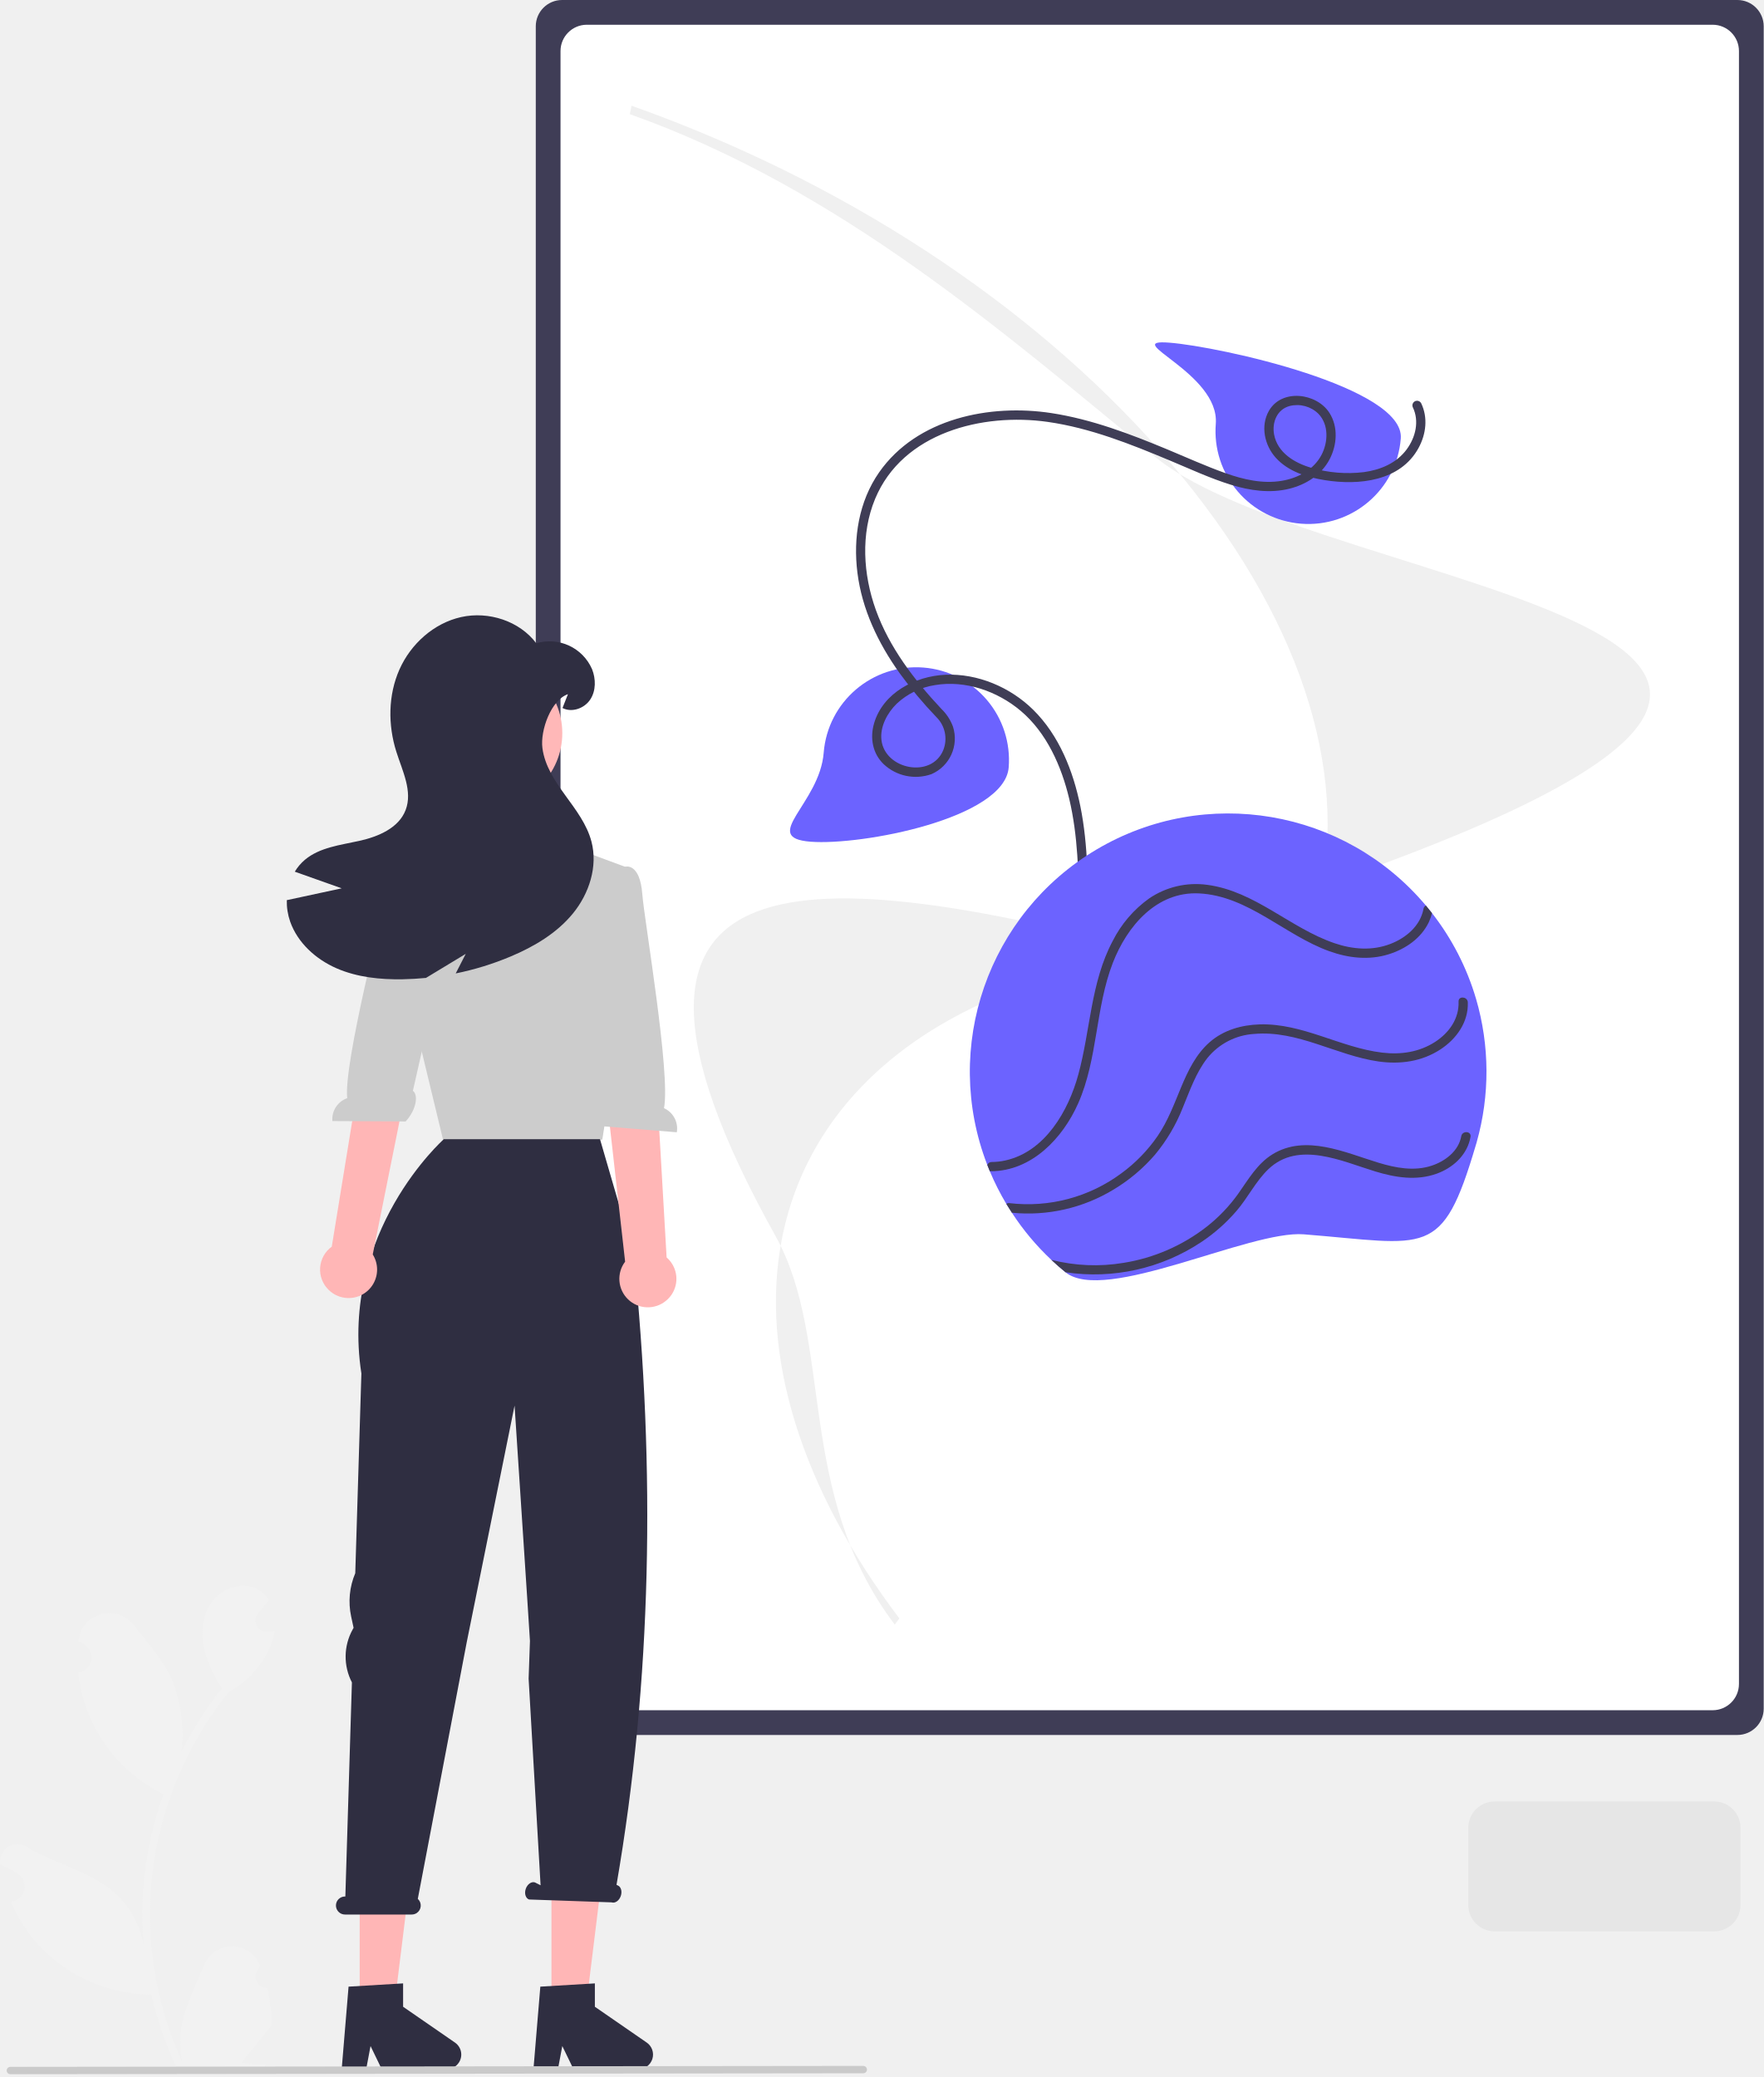
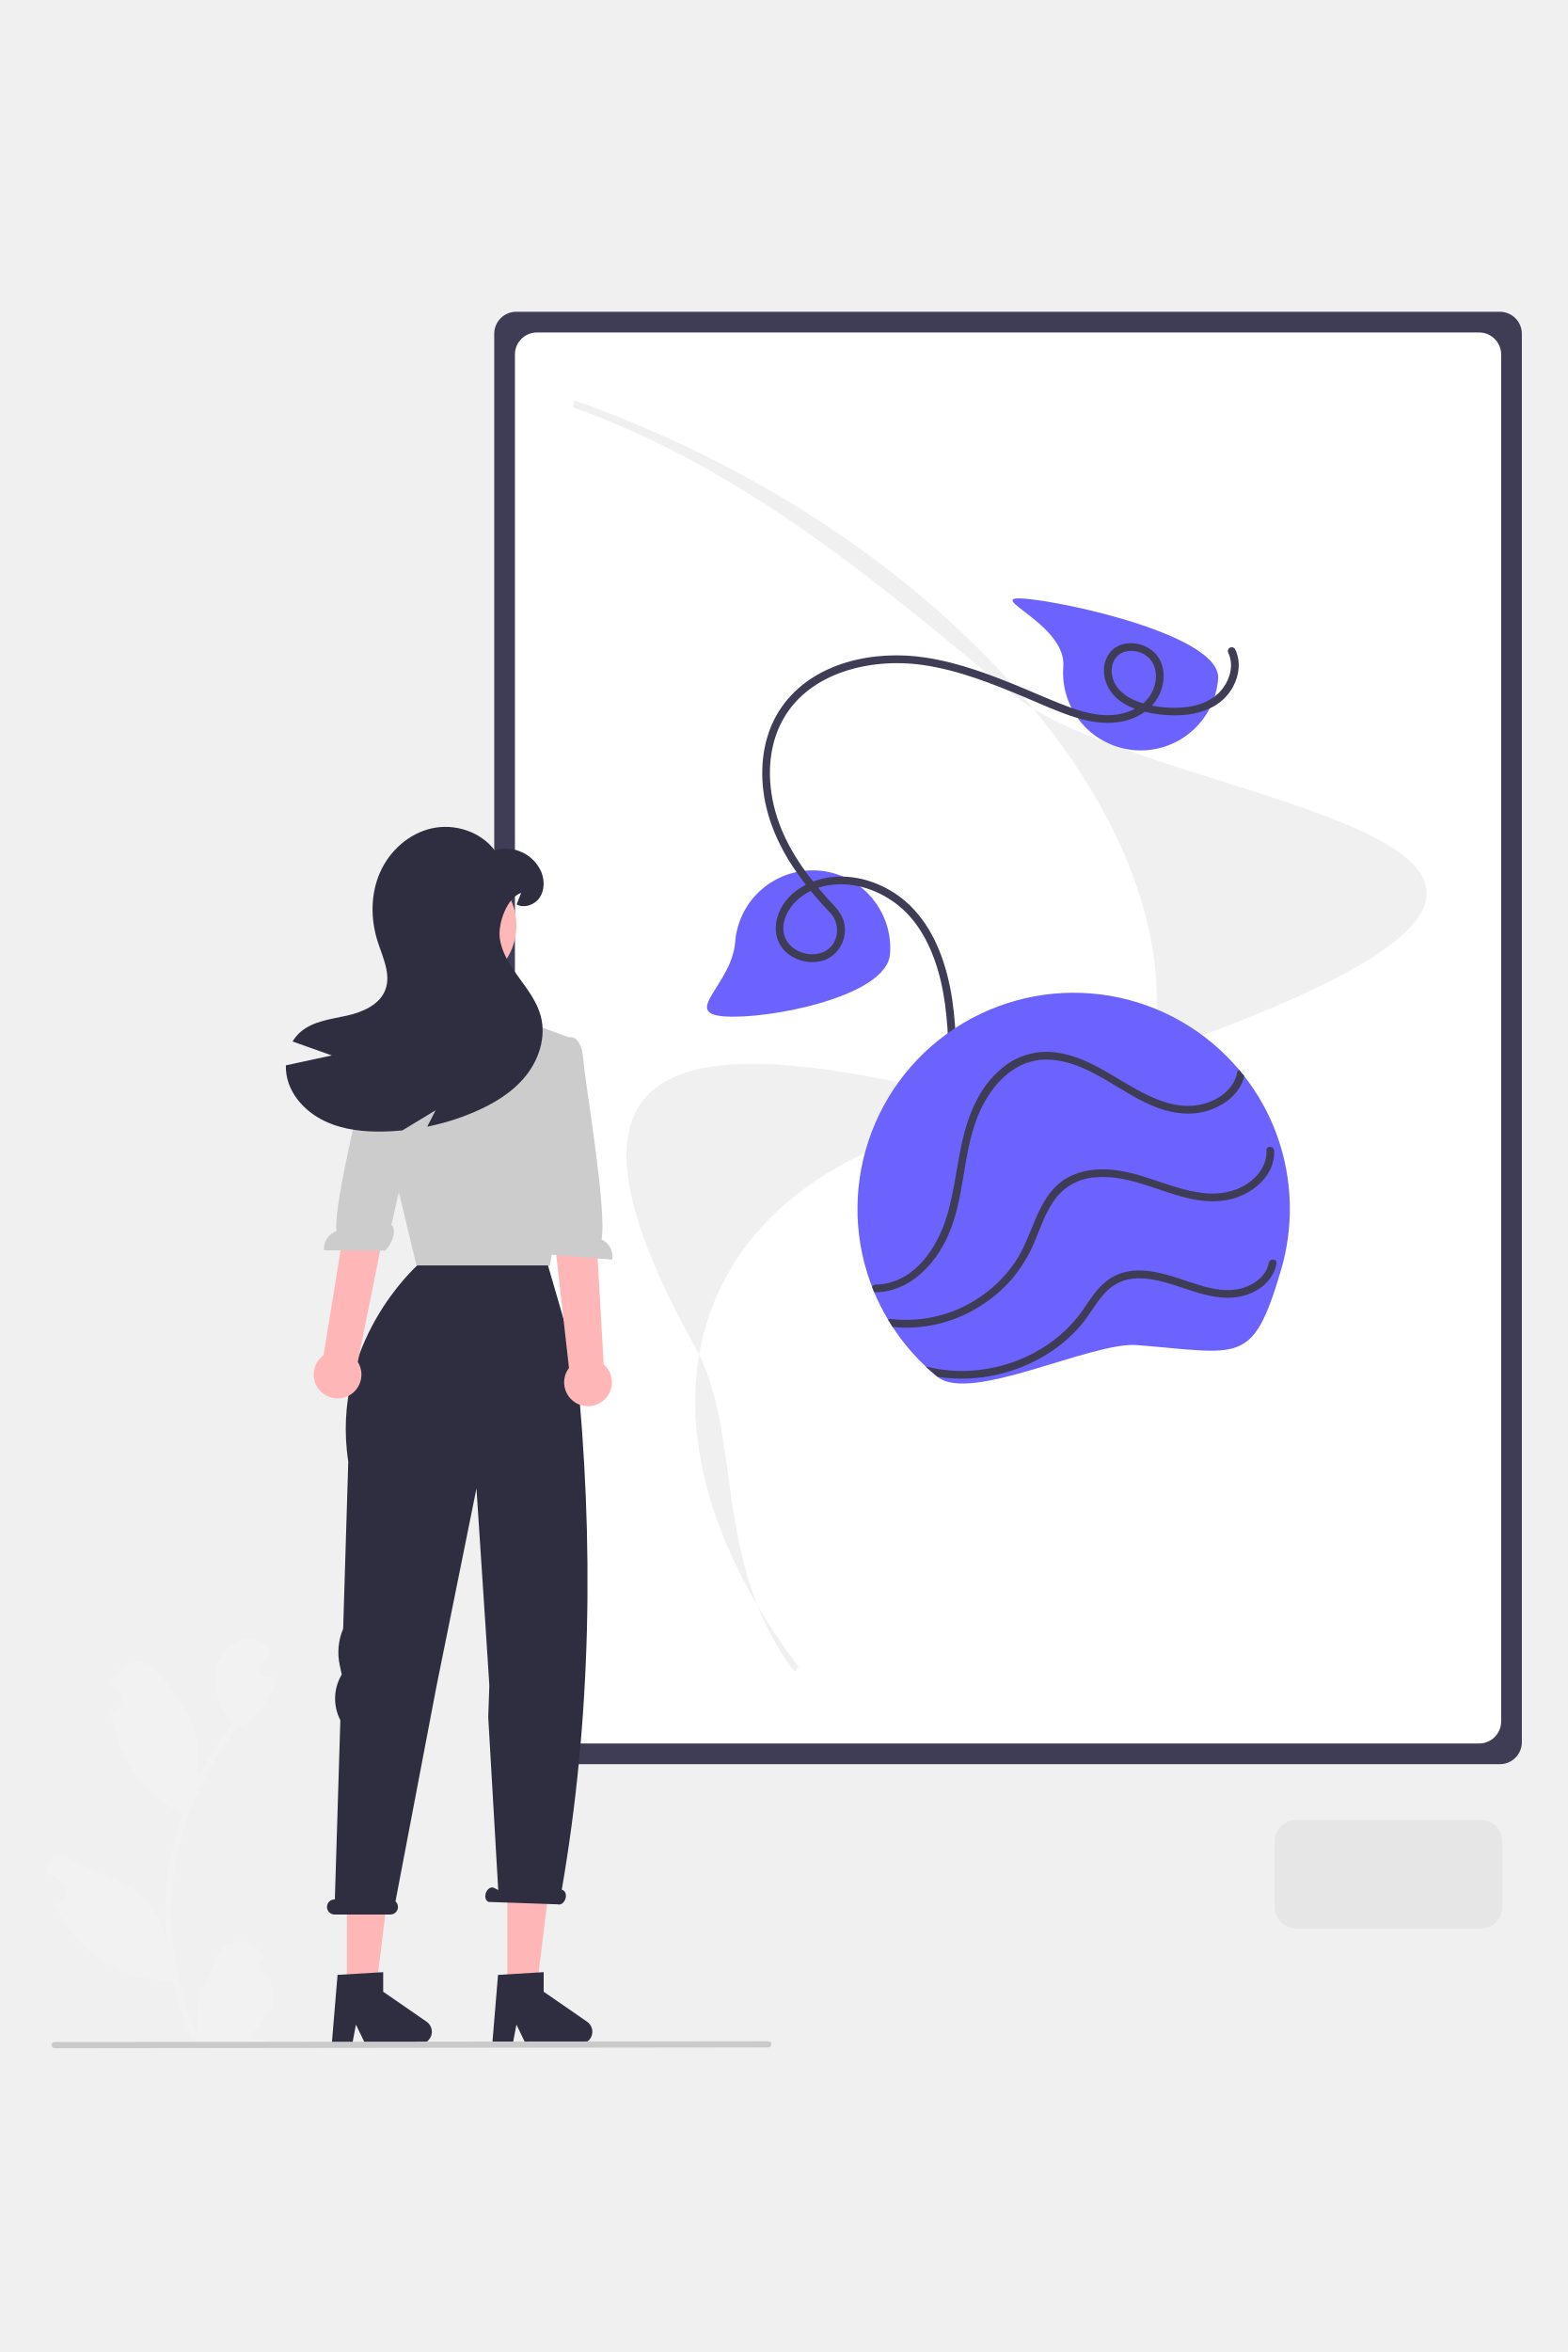
- <svg xmlns="http://www.w3.org/2000/svg" width="360" height="424" fill="none" viewBox="0 0 360 424">
+ <svg xmlns="http://www.w3.org/2000/svg" width="342" height="513" fill="none" viewBox="0 0 342 513">
  <g clip-path="url(#a)">
-     <path fill="#3F3D56" d="M354.634 354.178H114.727a5.375 5.375 0 0 1-5.366-5.366V5.366A5.37 5.37 0 0 1 114.727 0h239.907A5.372 5.372 0 0 1 360 5.366v343.446a5.374 5.374 0 0 1-5.366 5.366Z" />
-     <path fill="#fff" d="M349.583 349.127H119.778a5.37 5.37 0 0 1-5.367-5.366V10.417a5.375 5.375 0 0 1 5.367-5.366h229.805a5.372 5.372 0 0 1 5.366 5.366v333.344a5.37 5.37 0 0 1-5.366 5.366Z" />
-     <path fill="#F0F0F0" d="M182.638 331.649c-20.443-26.986-12.336-57.786-24.313-79.273-45.902-82.35 10.62-74.763 74.524-58.749l.153 1.777c-40.673 6.276-67.421 27.209-73.388 57.43-4.636 23.486 3.872 51.024 23.959 77.541l-.935 1.274Z" />
-     <path fill="#F0F0F0" d="m227.543 231.216-.427-1.693c22.819-10.346 20.858-41.16 41.274-48.197 155.519-53.602 2.005-59.647-32.526-88-30.878-25.355-64.531-54.834-107.299-70.016l.341-1.729c42.955 15.25 81.247 40.244 107.819 70.38 26.707 30.287 38.41 62.186 32.954 89.823-4.303 21.793-18.873 38.886-42.136 49.432Z" />
-     <path fill="#6C63FF" d="M165.428 171.826c-10.428-.824 1.877-7.725 2.7-18.153a18.945 18.945 0 0 1 20.374-17.398 18.954 18.954 0 0 1 12.917 6.588 18.946 18.946 0 0 1 4.472 13.793c-.824 10.428-30.036 15.993-40.463 15.17Zm100.123-64.92a18.961 18.961 0 0 1-7.112-2.008 18.955 18.955 0 0 1-9.411-11.026 18.936 18.936 0 0 1-.866-7.34c.823-10.427-19.885-17.403-9.457-16.579 10.428.824 48.043 9.135 47.219 19.563a18.939 18.939 0 0 1-20.373 17.39Z" />
-     <path fill="#3F3D56" d="M288.375 83.135c1.374 2.851.564 6.145-1.251 8.606-2.064 2.8-5.348 4.18-8.716 4.636a26.826 26.826 0 0 1-10.777-.887c-3.371-.974-6.87-3.06-7.566-6.785-.463-2.483.596-5.133 3.175-5.822a6.208 6.208 0 0 1 5.879 1.595c2.141 2.229 1.978 5.806.617 8.394-1.601 3.045-4.803 4.725-8.096 5.28-3.915.659-7.848-.262-11.531-1.572-4.003-1.424-7.886-3.197-11.808-4.826-7.648-3.176-15.461-6.16-23.686-7.425-12.565-1.932-27.476 1.077-35.168 12.092-4.152 5.947-5.328 13.404-4.434 20.499.942 7.481 4.225 14.356 8.572 20.445a86.837 86.837 0 0 0 7.523 9.002 6.205 6.205 0 0 1 1.431 6.754c-2.383 5.855-11.91 3.989-12.62-2.046-.322-2.742 1.208-5.566 3.119-7.426a14.704 14.704 0 0 1 7.84-3.798c6.182-1.032 12.717 1.26 17.442 5.241 5.338 4.498 8.344 11.333 9.927 17.987 1.802 7.575 1.894 15.367 2.065 23.11.176 7.925.477 15.943 2.75 23.591a58.283 58.283 0 0 0 8.447 17.189 60.896 60.896 0 0 0 30.354 22.495 55.8 55.8 0 0 0 9.081 2.127c1.207.179 1.351-1.71.15-1.888-13.431-1.991-25.783-9.264-34.625-19.485a57.745 57.745 0 0 1-10.346-17.247c-2.884-7.6-3.615-15.673-3.85-23.739-.241-8.238-.11-16.551-1.759-24.666-1.458-7.174-4.318-14.438-9.615-19.666-4.67-4.608-11.351-7.46-17.955-7.154-6.144.285-12.713 3.669-14.539 9.937-.857 2.942-.312 6.1 1.934 8.285a9.555 9.555 0 0 0 9.781 2.067 7.926 7.926 0 0 0 4.399-9.694 9.633 9.633 0 0 0-2.375-3.633c-5.542-5.919-10.629-12.544-13.389-20.251-2.574-7.189-3.102-15.459-.133-22.613 5.62-13.542 21.933-17.611 35.221-15.719 8.696 1.24 16.93 4.531 24.985 7.9 4.114 1.719 8.201 3.63 12.467 4.946 3.819 1.179 7.918 1.771 11.853.804 3.434-.843 6.591-2.84 8.255-6.035 1.511-2.902 1.772-6.584-.025-9.427-2.599-4.11-9.774-5.034-12.388-.418-1.735 3.063-.883 6.986 1.396 9.526 2.554 2.848 6.379 4.012 10.04 4.599 6.918 1.11 15.436.237 19.137-6.595 1.525-2.815 1.936-6.171.518-9.114a.95.95 0 0 0-1.728.114.948.948 0 0 0 .022.71Z" />
-     <path fill="#6C63FF" d="M266.124 251.976c-11.058-.873-40.625 14.258-48.629 7.748-1-.807-1.968-1.654-2.903-2.54a52.123 52.123 0 0 1-8.049-9.617 46.612 46.612 0 0 1-1.137-1.799 53.129 53.129 0 0 1-3.379-6.695c-.169-.419-.338-.844-.508-1.269a52.717 52.717 0 0 1 22.328-64.401 52.723 52.723 0 0 1 67.193 11.449c.429.502.844 1.016 1.252 1.543a52.505 52.505 0 0 1 8.995 17.524c0 .007.006.007.006.013a52.925 52.925 0 0 1 .13 29.212l-.001.013c-.061.21-.122.421-.189.631-6.906 23.374-9.84 20.185-35.109 18.188Z" />
-     <path fill="#3F3D56" d="M202.266 239.098a1.011 1.011 0 0 1-.239-.025c-.169-.419-.338-.844-.508-1.269a.95.95 0 0 1 .896-.594 12.963 12.963 0 0 0 2.844-.326c8.099-1.83 12.82-10.121 14.842-17.523 2.482-9.056 2.516-18.787 7.002-27.236a23.928 23.928 0 0 1 7.466-8.726 16.997 16.997 0 0 1 11.84-2.77c9.771 1.292 16.903 8.815 25.974 11.913 3.737 1.277 7.715 1.591 11.452.138 3.175-1.231 6.071-3.662 6.727-7.157a.922.922 0 0 1 .478-.671c.429.502.844 1.016 1.252 1.543a9.265 9.265 0 0 1-.632 1.831c-1.594 3.344-4.773 5.506-8.234 6.588-4.006 1.248-8.174.773-12.072-.625-9.09-3.257-16.567-11.308-26.603-11.81-8.699-.434-14.71 6.717-17.605 14.176-3.579 9.23-3.047 19.575-7.065 28.669-3.162 7.153-9.497 13.841-17.815 13.874Z" />
-     <path fill="#3F3D56" d="M206.543 247.567a45.856 45.856 0 0 1-1.137-1.799.784.784 0 0 1 .633-.159 32.047 32.047 0 0 0 22.856-6.092 31.661 31.661 0 0 0 7.403-7.623c2.099-3.076 3.367-6.535 4.789-9.95 1.399-3.36 3.042-6.758 5.824-9.192 2.837-2.48 6.497-3.521 10.205-3.633 8.785-.262 16.446 4.732 24.997 5.762 3.814.459 7.6-.09 10.865-2.22 2.818-1.842 4.87-4.726 4.738-8.188-.049-1.144 1.617-1.069 1.861-.062a1 1 0 0 1 .027.211c.151 4.027-2.325 7.473-5.584 9.603-3.787 2.481-8.211 3.094-12.639 2.466-8.567-1.221-16.486-6.407-25.35-5.625a13.312 13.312 0 0 0-9.613 4.959c-2.333 2.995-3.565 6.653-5.005 10.124a35.073 35.073 0 0 1-5.657 9.566 34.666 34.666 0 0 1-8.42 7.099 33.576 33.576 0 0 1-20.793 4.753Zm10.952 12.157c-1-.807-1.968-1.654-2.903-2.54a35.83 35.83 0 0 0 14.758.614 37.178 37.178 0 0 0 16.94-7.363 32.579 32.579 0 0 0 6.441-6.736c2.066-2.908 3.872-6.122 6.988-8.048 6.764-4.178 14.86-.359 21.613 1.694 3.525 1.077 7.312 1.807 10.902.615 2.783-.927 5.485-2.981 6.035-6.015.215-1.193 2.11-1.049 1.888.149-.043.225-.092.449-.148.673-.868 3.294-3.564 5.671-6.745 6.826-4.153 1.496-8.454.795-12.579-.462-6.784-2.069-15.65-6.322-21.788-.455-2.589 2.475-4.177 5.826-6.513 8.529a35.162 35.162 0 0 1-7.143 6.326 39.506 39.506 0 0 1-27.746 6.193Z" />
-     <path fill="#E6E6E6" d="M349.899 394.268h-44.825a5.375 5.375 0 0 1-5.366-5.367v-15.783a5.37 5.37 0 0 1 5.366-5.366h44.825a5.369 5.369 0 0 1 5.366 5.366v15.783a5.375 5.375 0 0 1-5.366 5.367Z" />
-     <path fill="#FFB6B6" d="m89.954 211.095 1.183 10.974-.697 14.389 31.873-3.786 2.995-21.577-3.815.038-31.54-.038Z" />
-     <path fill="#CCC" d="m127.985 177.089-9.854-3.645-4.211-6.115-15.147-1.514-9.344 5.985-7.832 3.989.134 20.826 9.005 37.294 32.198-1.263 4.239-26.594s9.845-13.224-.758-20.797l1.57-8.166Z" />
-     <path fill="#FFB6B6" d="M73.421 410.327h6.97l3.315-26.878H73.42v26.878Z" />
-     <path fill="#2F2E41" d="m71.147 405.555 11.133-.665v4.77l10.585 7.31a2.977 2.977 0 0 1 .072 4.852 2.982 2.982 0 0 1-1.765.579H77.918l-2.285-4.718-.892 4.718h-4.997l1.403-16.846Z" />
-     <path fill="#FFB6B6" d="M112.564 410.327h6.969l3.316-26.878h-10.285v26.878Z" />
-     <path fill="#2F2E41" d="m110.29 405.555 11.133-.665v4.77l10.584 7.31a2.976 2.976 0 0 1 1.152 3.338 2.98 2.98 0 0 1-2.845 2.093H117.06l-2.284-4.718-.892 4.718h-4.998l1.404-16.846Zm-39.875-18.406h.076l1.34-43.703a11.426 11.426 0 0 1 .15-10.799l.192-.347-.498-2.307a14.688 14.688 0 0 1 .84-8.84l1.25-40.767c-4.467-28.947 16.82-47.825 16.82-47.825h31.887l6.846 23.52c4.526 44.093 3.705 87.06-3.477 128.688l.196.099c.705.243 1.007 1.22.675 2.181-.331.961-1.172 1.544-1.877 1.3l-16.84-.585c-.705-.244-1.008-1.22-.676-2.182.332-.961 1.173-1.543 1.878-1.3l1.145.579-2.442-42.172.271-7.703-.559-8.738-2.581-39.308-9.77 48.337-9.98 52.358a1.839 1.839 0 0 1-.198 2.877c-.306.21-.67.321-1.04.32H70.414a1.843 1.843 0 0 1-1.302-3.144 1.843 1.843 0 0 1 1.302-.539Z" />
-     <path fill="#FFB6B6" d="M67.1 263.334a5.773 5.773 0 0 1-1.755-4.566 5.783 5.783 0 0 1 2.375-4.277l8.496-52.149 9.964 3.506-10.097 50.235a5.815 5.815 0 0 1-5.197 8.899 5.808 5.808 0 0 1-3.786-1.648Z" />
-     <path fill="#CCC" d="M82.936 175.742s-2.858-1.077-3.895 5.311c-.83 5.113-8.937 35.978-8.17 43.13a4.538 4.538 0 0 0-3.024 4.675l14.95.077c2.288-2.497 2.585-5.509 1.48-6.249l2.068-9.125 9.74-29.441-11.069-7.636-2.08-.742Z" />
-     <path fill="#FFB6B6" d="M135.923 265.554a5.776 5.776 0 0 0 1.638-6.853 5.787 5.787 0 0 0-1.495-2.011l-3.03-52.454-11.175 2.403 5.736 50.918a5.812 5.812 0 0 0 8.326 7.997Z" />
-     <path fill="#CCC" d="M127.682 176.925s2.94-.828 3.424 5.625c.387 5.166 5.808 36.615 4.429 43.673a4.544 4.544 0 0 1 2.61 4.919l-14.9-1.21c-2.066-2.684-2.102-5.711-.937-6.353l-1.276-9.27-7.17-30.169 11.684-6.655 2.136-.56Z" />
-     <path fill="#FFB8B8" d="M99.7 164.739c8.325 0 15.074-6.749 15.074-15.074s-6.749-15.073-15.074-15.073-15.073 6.748-15.073 15.073 6.748 15.074 15.073 15.074Z" />
-     <path fill="#2F2E41" d="M69.743 181.344a9200.52 9200.52 0 0 1-9.57-3.398 9.649 9.649 0 0 1 2.072-2.438c3.037-2.536 7.23-2.994 11.085-3.85 3.862-.855 8.054-2.609 9.466-6.3 1.466-3.837-.66-7.98-1.895-11.891-1.729-5.457-1.692-11.55.624-16.78 2.316-5.231 7.02-9.472 12.606-10.719 5.585-1.24 11.898.783 15.332 5.353a9.454 9.454 0 0 1 11.378 5.268c.801 2.004.825 4.418-.367 6.221-1.191 1.802-3.739 2.725-5.658 1.723l1.112-2.823c-3.44 1.167-5.677 7.387-5.212 10.993.458 3.599 2.56 6.752 4.693 9.691 2.132 2.94 4.405 5.909 5.322 9.423 1.32 5.054-.464 10.578-3.764 14.629-3.3 4.052-7.95 6.801-12.765 8.824a59.185 59.185 0 0 1-11.183 3.447c.684-1.333 1.363-2.665 2.047-3.997l-8.121 4.913c-1.57.153-3.153.245-4.736.275-4.608.08-9.307-.403-13.523-2.242-4.223-1.846-7.932-5.188-9.46-9.533a12.355 12.355 0 0 1-.684-4.375c3.734-.807 7.467-1.612 11.201-2.414Z" />
-     <path fill="#F2F2F2" d="M54.541 405.798a2.287 2.287 0 0 1-2.209-1.399 2.282 2.282 0 0 1 .556-2.555l.156-.622c-.02-.049-.04-.099-.062-.149a6.123 6.123 0 0 0-5.664-3.737 6.124 6.124 0 0 0-5.636 3.779c-1.848 4.451-4.2 8.91-4.78 13.617a18.116 18.116 0 0 0 .318 6.232 72.656 72.656 0 0 1-6.61-30.177c0-2.614.145-5.225.436-7.823.24-2.13.573-4.244 1-6.343A73.496 73.496 0 0 1 46.62 345.47a19.566 19.566 0 0 0 8.135-8.44 14.924 14.924 0 0 0 1.357-4.078 18.52 18.52 0 0 1-1.194.111l-.377.019-.047.002a2.256 2.256 0 0 1-2.12-1.24 2.262 2.262 0 0 1 .264-2.442l.514-.631c.26-.325.525-.643.785-.967.03-.031.058-.064.084-.098.3-.37.598-.733.897-1.103a6.539 6.539 0 0 0-2.143-2.072c-2.993-1.753-7.122-.538-9.284 2.169-2.169 2.707-2.578 6.505-1.825 9.888a26.204 26.204 0 0 0 3.623 8.077c-.162.207-.331.409-.493.616a74.036 74.036 0 0 0-7.721 12.232 30.75 30.75 0 0 0-1.836-14.283c-1.758-4.239-5.051-7.81-7.952-11.475-3.484-4.402-10.628-2.481-11.242 3.1a44.5 44.5 0 0 0-.018.162c.431.243.853.501 1.266.774a3.093 3.093 0 0 1-1.248 5.631l-.063.009a30.8 30.8 0 0 0 .812 4.604 31.698 31.698 0 0 0 15.783 19.867c.253.129.5.259.753.383a75.5 75.5 0 0 0-4.064 19.127 71.62 71.62 0 0 0 .052 11.563l-.02-.137a18.92 18.92 0 0 0-6.46-10.926c-4.971-4.084-11.995-5.588-17.358-8.871a3.554 3.554 0 0 0-3.823-.009 3.55 3.55 0 0 0-1.595 3.608 20.578 20.578 0 0 1 3.596 1.897 3.093 3.093 0 0 1-1.247 5.631l-.063.009-.13.02a30.805 30.805 0 0 0 5.668 8.875 31.725 31.725 0 0 0 23.01 10.096h.006a75.486 75.486 0 0 0 5.07 14.803h18.114c.065-.201.124-.409.182-.611-1.676.106-3.36.006-5.012-.298 1.344-1.649 2.688-3.311 4.032-4.96.03-.031.058-.064.084-.098.682-.844 1.37-1.681 2.052-2.525v-.001a30.145 30.145 0 0 0-.883-7.68Z" />
-     <path fill="#CACACA" d="m176.208 423.239-174.09.194a.756.756 0 0 1-.752-.752.753.753 0 0 1 .752-.752l174.09-.194a.75.75 0 0 1 0 1.504Z" />
+     <path fill="#3F3D56" d="M327.2 384.792H112.617a4.808 4.808 0 0 1-4.8-4.8V72.8a4.804 4.804 0 0 1 4.8-4.8H327.2a4.806 4.806 0 0 1 4.8 4.8v307.192a4.807 4.807 0 0 1-4.8 4.8Z" />
+     <path fill="#fff" d="M322.683 380.275H117.135a4.808 4.808 0 0 1-4.8-4.8V77.317a4.802 4.802 0 0 1 4.8-4.8h205.548a4.806 4.806 0 0 1 4.799 4.8v298.158a4.808 4.808 0 0 1-4.799 4.8Z" />
+     <path fill="#F0F0F0" d="M173.359 364.641c-18.285-24.137-11.033-51.686-21.746-70.905-41.057-73.658 9.499-66.871 66.658-52.547l.136 1.589c-36.379 5.614-60.304 24.337-65.641 51.368-4.147 21.007 3.463 45.638 21.43 69.356l-.837 1.139Z" />
+     <path fill="#F0F0F0" d="m213.525 274.81-.382-1.515c20.41-9.253 18.656-36.815 36.917-43.109 139.103-47.944 1.793-53.351-29.092-78.712-27.62-22.678-57.72-49.045-95.974-62.625l.305-1.546c38.421 13.639 72.671 35.996 96.438 62.951 23.888 27.09 34.356 55.622 29.476 80.341-3.849 19.493-16.881 34.782-37.688 44.215Z" />
+     <path fill="#6C63FF" d="M157.966 221.688c-9.327-.736 1.679-6.909 2.415-16.236a16.963 16.963 0 0 1 1.794-6.364 16.94 16.94 0 0 1 31.983 9.032c-.737 9.327-26.865 14.305-36.192 13.568Zm89.555-58.067a16.932 16.932 0 0 1-11.551-5.89 16.93 16.93 0 0 1-4.003-12.332c.737-9.327-17.786-15.566-8.458-14.83 9.327.737 42.971 8.171 42.234 17.498a16.927 16.927 0 0 1-5.89 11.551 16.947 16.947 0 0 1-12.332 4.003Z" />
+     <path fill="#3F3D56" d="M267.935 142.36c1.23 2.55.505 5.496-1.118 7.697-1.847 2.504-4.784 3.739-7.796 4.147a24.008 24.008 0 0 1-9.64-.794c-3.016-.87-6.145-2.736-6.767-6.068-.415-2.221.533-4.592 2.84-5.208a5.562 5.562 0 0 1 5.258 1.427c1.915 1.993 1.769 5.193.552 7.508-1.432 2.723-4.296 4.226-7.241 4.722-3.502.589-7.021-.234-10.315-1.406-3.58-1.273-7.053-2.859-10.561-4.316-6.841-2.841-13.829-5.51-21.186-6.641-11.238-1.729-24.576.963-31.455 10.815-3.714 5.319-4.766 11.989-3.967 18.335.843 6.692 3.78 12.841 7.668 18.287a77.475 77.475 0 0 0 6.728 8.052 5.542 5.542 0 0 1 1.28 6.042c-2.131 5.236-10.652 3.567-11.287-1.831-.289-2.452 1.08-4.978 2.79-6.642a13.145 13.145 0 0 1 7.012-3.397c5.529-.923 11.374 1.127 15.601 4.688 4.775 4.023 7.463 10.136 8.879 16.088 1.612 6.775 1.694 13.745 1.847 20.671.157 7.088.426 14.26 2.46 21.101a52.12 52.12 0 0 0 7.555 15.374 54.461 54.461 0 0 0 27.15 20.12c2.65.86 5.367 1.497 8.123 1.903 1.079.16 1.208-1.529.133-1.689-12.013-1.781-23.061-8.285-30.969-17.428a51.646 51.646 0 0 1-9.255-15.427c-2.579-6.797-3.233-14.018-3.443-21.233-.215-7.368-.098-14.803-1.574-22.062-1.304-6.416-3.862-12.914-8.599-17.59-4.178-4.122-10.154-6.672-16.06-6.399-5.496.255-11.372 3.281-13.005 8.889-.766 2.631-.279 5.455 1.73 7.409a8.544 8.544 0 0 0 8.749 1.849 7.087 7.087 0 0 0 3.935-8.67 8.626 8.626 0 0 0-2.125-3.25c-4.957-5.294-9.507-11.219-11.976-18.113-2.302-6.431-2.775-13.828-.119-20.226 5.028-12.113 19.618-15.753 31.504-14.06 7.778 1.108 15.143 4.053 22.348 7.065 3.679 1.539 7.334 3.248 11.15 4.425 3.416 1.055 7.082 1.584 10.602.719 3.072-.754 5.896-2.54 7.384-5.398 1.352-2.595 1.585-5.889-.023-8.431-2.324-3.677-8.742-4.504-11.08-.375-1.552 2.74-.79 6.249 1.248 8.521 2.285 2.548 5.707 3.588 8.981 4.113 6.188.993 13.807.213 17.117-5.899 1.364-2.517 1.732-5.519.463-8.151a.846.846 0 0 0-1.546.102.846.846 0 0 0 .021.635h-.001Z" />
+     <path fill="#6C63FF" d="M248.033 293.379c-9.891-.782-36.337 12.752-43.496 6.93a43.021 43.021 0 0 1-2.596-2.273 46.65 46.65 0 0 1-7.2-8.601 40.49 40.49 0 0 1-1.017-1.61 47.488 47.488 0 0 1-3.022-5.988 47.153 47.153 0 0 1 19.516-58.738 47.161 47.161 0 0 1 31.928-5.899 47.162 47.162 0 0 1 28.173 16.139 46.972 46.972 0 0 1 9.166 17.055c-.001.006.005.006.005.012a47.34 47.34 0 0 1 .116 26.128l-.001.012c-.054.188-.109.376-.169.564-6.177 20.907-8.801 18.054-31.403 16.269Z" />
+     <path fill="#3F3D56" d="M190.916 281.86a.905.905 0 0 1-.214-.023c-.152-.374-.303-.754-.454-1.135a.85.85 0 0 1 .801-.531 11.59 11.59 0 0 0 2.544-.292c7.244-1.637 11.466-9.052 13.275-15.673 2.22-8.1 2.251-16.804 6.263-24.361a21.396 21.396 0 0 1 6.678-7.805 15.206 15.206 0 0 1 10.59-2.477c8.74 1.155 15.119 7.884 23.233 10.655 3.342 1.142 6.9 1.423 10.243.124 2.84-1.102 5.43-3.276 6.017-6.402a.823.823 0 0 1 .427-.6 36.8 36.8 0 0 1 1.12 1.38 8.173 8.173 0 0 1-.566 1.637c-1.425 2.992-4.269 4.925-7.364 5.893-3.584 1.116-7.311.691-10.798-.558-8.131-2.914-14.818-10.115-23.795-10.564-7.781-.388-13.157 6.007-15.746 12.68-3.202 8.255-2.726 17.509-6.32 25.642-2.828 6.399-8.495 12.38-15.934 12.41Z" />
+     <path fill="#3F3D56" d="M194.741 289.435a40.49 40.49 0 0 1-1.017-1.61.708.708 0 0 1 .566-.142 28.67 28.67 0 0 0 20.444-5.448 28.362 28.362 0 0 0 6.622-6.818c1.877-2.752 3.011-5.846 4.283-8.901 1.251-3.005 2.721-6.044 5.209-8.221 2.538-2.218 5.812-3.149 9.128-3.25 7.858-.234 14.71 4.232 22.358 5.154 3.412.411 6.798-.081 9.719-1.986 2.52-1.647 4.356-4.227 4.238-7.323-.044-1.023 1.446-.956 1.664-.056a.866.866 0 0 1 .024.189c.135 3.602-2.08 6.684-4.994 8.59-3.387 2.219-7.345 2.767-11.305 2.205-7.663-1.092-14.746-5.73-22.675-5.031a11.903 11.903 0 0 0-8.597 4.436c-2.087 2.678-3.19 5.95-4.477 9.055a31.435 31.435 0 0 1-5.06 8.556 30.995 30.995 0 0 1-7.532 6.349 30.023 30.023 0 0 1-18.598 4.252Zm9.796 10.874a43.021 43.021 0 0 1-2.596-2.273 32.023 32.023 0 0 0 13.2.55A33.257 33.257 0 0 0 230.293 292a29.157 29.157 0 0 0 5.761-6.025c1.848-2.601 3.463-5.476 6.25-7.199 6.05-3.736 13.292-.32 19.332 1.516 3.153.963 6.54 1.616 9.751.55 2.49-.829 4.906-2.666 5.398-5.38.192-1.067 1.887-.939 1.689.133-.038.201-.083.402-.132.602-.777 2.946-3.188 5.072-6.034 6.105-3.714 1.338-7.562.711-11.251-.413-6.068-1.85-13.998-5.654-19.488-.406-2.316 2.213-3.737 5.21-5.825 7.628a31.503 31.503 0 0 1-6.389 5.659 35.344 35.344 0 0 1-24.818 5.539Z" />
+     <path fill="#E6E6E6" d="M322.965 420.65h-40.093a4.803 4.803 0 0 1-4.8-4.8v-14.117a4.808 4.808 0 0 1 4.8-4.8h40.093a4.806 4.806 0 0 1 4.8 4.8v14.117a4.808 4.808 0 0 1-4.8 4.8Z" />
+     <path fill="#FFB6B6" d="m90.459 256.813 1.058 9.815-.623 12.871 28.508-3.387 2.679-19.299-3.413.034-28.21-.034Z" />
+     <path fill="#CCC" d="m124.475 226.396-8.814-3.26-3.766-5.469-13.548-1.355-8.357 5.354-7.006 3.567.12 18.628 8.055 33.357 28.799-1.129 3.791-23.787s8.806-11.828-.678-18.602l1.404-7.304Z" />
+     <path fill="#FFB6B6" d="M75.671 435.015h6.234l2.965-24.041h-9.199v24.041Z" />
+     <path fill="#2F2E41" d="m73.637 430.746 9.958-.594v4.266l9.467 6.538a2.666 2.666 0 0 1-1.514 4.858H79.693l-2.044-4.22-.797 4.22h-4.47l1.255-15.068Z" />
+     <path fill="#FFB6B6" d="M110.682 435.015h6.234l2.965-24.041h-9.199v24.041Z" />
+     <path fill="#2F2E41" d="m108.648 430.746 9.958-.594v4.266l9.467 6.538a2.662 2.662 0 0 1 1.03 2.986 2.663 2.663 0 0 1-2.544 1.872h-11.855l-2.044-4.22-.797 4.22h-4.47l1.255-15.068Zm-35.666-16.463h.068l1.199-39.09a10.22 10.22 0 0 1 .134-9.659l.171-.311-.445-2.062a13.14 13.14 0 0 1 .751-7.908l1.118-36.463c-3.995-25.892 15.045-42.778 15.045-42.778h28.522l6.123 21.038c4.048 39.439 3.313 77.87-3.11 115.104l.175.088c.63.218.901 1.092.604 1.952-.297.86-1.048 1.38-1.679 1.163l-15.063-.524c-.63-.218-.901-1.092-.604-1.951.297-.86 1.049-1.381 1.679-1.163l1.024.518-2.184-37.721.243-6.889-.5-7.817-2.309-35.158-8.739 43.235-8.927 46.831a1.642 1.642 0 0 1-1.107 2.859H72.982a1.646 1.646 0 1 1 0-3.294Z" />
+     <path fill="#FFB6B6" d="M70.017 303.538a5.18 5.18 0 0 1-1.57-4.085 5.171 5.171 0 0 1 2.124-3.825l7.6-46.644 8.912 3.136-9.03 44.932a5.2 5.2 0 0 1-8.036 6.486Z" />
+     <path fill="#CCC" d="M84.182 225.192s-2.556-.964-3.484 4.749c-.743 4.574-7.994 32.181-7.308 38.578a4.063 4.063 0 0 0-2.704 4.182l13.37.068c2.048-2.233 2.313-4.927 1.325-5.589l1.85-8.162 8.711-26.333-9.9-6.83-1.86-.663Z" />
+     <path fill="#FFB6B6" d="M131.576 305.523a5.173 5.173 0 0 0 1.464-6.129 5.174 5.174 0 0 0-1.336-1.799l-2.711-46.917-9.996 2.149 5.131 45.544a5.198 5.198 0 0 0 7.448 7.152Z" />
+     <path fill="#CCC" d="M124.205 226.249s2.629-.74 3.062 5.032c.347 4.621 5.195 32.749 3.961 39.063a4.063 4.063 0 0 1 2.335 4.399l-13.327-1.082c-1.848-2.401-1.881-5.108-.839-5.682l-1.14-8.291-6.414-26.985 10.451-5.953 1.911-.501Z" />
+     <path fill="#FFB8B8" d="M99.176 215.349c7.446 0 13.483-6.036 13.483-13.482s-6.037-13.482-13.483-13.482c-7.446 0-13.482 6.036-13.482 13.482s6.036 13.482 13.482 13.482Z" />
+     <path fill="#2F2E41" d="M72.381 230.202a7295.228 7295.228 0 0 1-8.559-3.039 8.627 8.627 0 0 1 1.853-2.181c2.716-2.268 6.466-2.678 9.915-3.443 3.454-.766 7.203-2.334 8.466-5.635 1.312-3.433-.59-7.139-1.694-10.637-1.547-4.881-1.514-10.33.557-15.009 2.072-4.678 6.28-8.471 11.276-9.586 4.996-1.11 10.642.699 13.713 4.788a8.454 8.454 0 0 1 10.178 4.711c.716 1.793.737 3.952-.328 5.564-1.066 1.612-3.345 2.438-5.062 1.541l.995-2.525c-3.077 1.044-5.077 6.608-4.662 9.833.41 3.219 2.29 6.04 4.198 8.669 1.907 2.629 3.94 5.285 4.76 8.428 1.181 4.52-.415 9.461-3.367 13.085-2.951 3.623-7.111 6.083-11.418 7.892a52.909 52.909 0 0 1-10.002 3.083c.612-1.192 1.22-2.383 1.831-3.575l-7.264 4.395c-1.404.136-2.82.218-4.236.246-4.12.071-8.324-.361-12.095-2.006-3.777-1.651-7.095-4.641-8.461-8.527a11.053 11.053 0 0 1-.612-3.913c3.34-.722 6.679-1.441 10.018-2.159Z" />
+     <path fill="#F2F2F2" d="M58.784 430.963a2.04 2.04 0 0 1-1.478-3.536c.05-.205.088-.352.14-.556a5.483 5.483 0 0 0-5.122-3.477 5.475 5.475 0 0 0-5.041 3.381c-1.654 3.981-3.758 7.97-4.276 12.179a16.21 16.21 0 0 0 .284 5.575 64.989 64.989 0 0 1-5.911-26.992 62.665 62.665 0 0 1 .389-6.997c.214-1.905.513-3.796.894-5.674A65.742 65.742 0 0 1 51.7 377.003a17.493 17.493 0 0 0 7.276-7.549 13.346 13.346 0 0 0 1.214-3.647c-.354.047-.714.076-1.068.099l-.337.017-.042.002a2.016 2.016 0 0 1-1.896-1.109 2.023 2.023 0 0 1 .236-2.184l.459-.565c.232-.29.47-.575.703-.865a1.23 1.23 0 0 0 .075-.087c.267-.331.534-.656.802-.987a5.85 5.85 0 0 0-1.917-1.853c-2.677-1.568-6.37-.482-8.304 1.94-1.94 2.421-2.306 5.819-1.632 8.844a23.422 23.422 0 0 0 3.24 7.224c-.145.186-.296.366-.44.552a66.137 66.137 0 0 0-6.907 10.941A27.504 27.504 0 0 0 41.52 375c-1.572-3.792-4.518-6.985-7.112-10.263-3.117-3.938-9.507-2.219-10.056 2.772l-.015.145c.385.217.762.448 1.131.692a2.767 2.767 0 0 1-1.116 5.036l-.056.009c.137 1.389.38 2.765.726 4.117a28.354 28.354 0 0 0 14.117 17.77c.226.117.447.233.674.343a67.536 67.536 0 0 0-3.636 17.108 64.057 64.057 0 0 0 .047 10.343l-.018-.122a16.93 16.93 0 0 0-5.778-9.774c-4.446-3.653-10.729-4.998-15.526-7.934a3.175 3.175 0 0 0-4.594 1.33 3.178 3.178 0 0 0-.27 1.761l.019.128a18.69 18.69 0 0 1 2.085 1.004c.385.218.762.449 1.131.693a2.764 2.764 0 0 1 .355 4.32c-.407.382-.92.631-1.47.716l-.057.009-.116.017a27.56 27.56 0 0 0 5.07 7.939 28.383 28.383 0 0 0 20.58 9.03h.006a67.521 67.521 0 0 0 4.535 13.24h16.202c.058-.18.11-.366.163-.546-1.5.095-3.005.005-4.483-.267 1.202-1.475 2.404-2.962 3.606-4.437a.852.852 0 0 0 .075-.087c.61-.755 1.226-1.504 1.836-2.259v-.001a26.967 26.967 0 0 0-.79-6.869Z" />
+     <path fill="#CACACA" d="m167.608 446.563-155.714.174a.673.673 0 0 1 0-1.345l155.714-.173a.674.674 0 0 1 .673.672.672.672 0 0 1-.673.672Z" />
  </g>
  <defs>
    <clipPath id="a">
-       <path fill="#fff" d="M0 0h360v423.433H0z" />
+       <path fill="#fff" d="M0 0h322v378.737H0z" transform="translate(10 68)" />
    </clipPath>
  </defs>
</svg>
